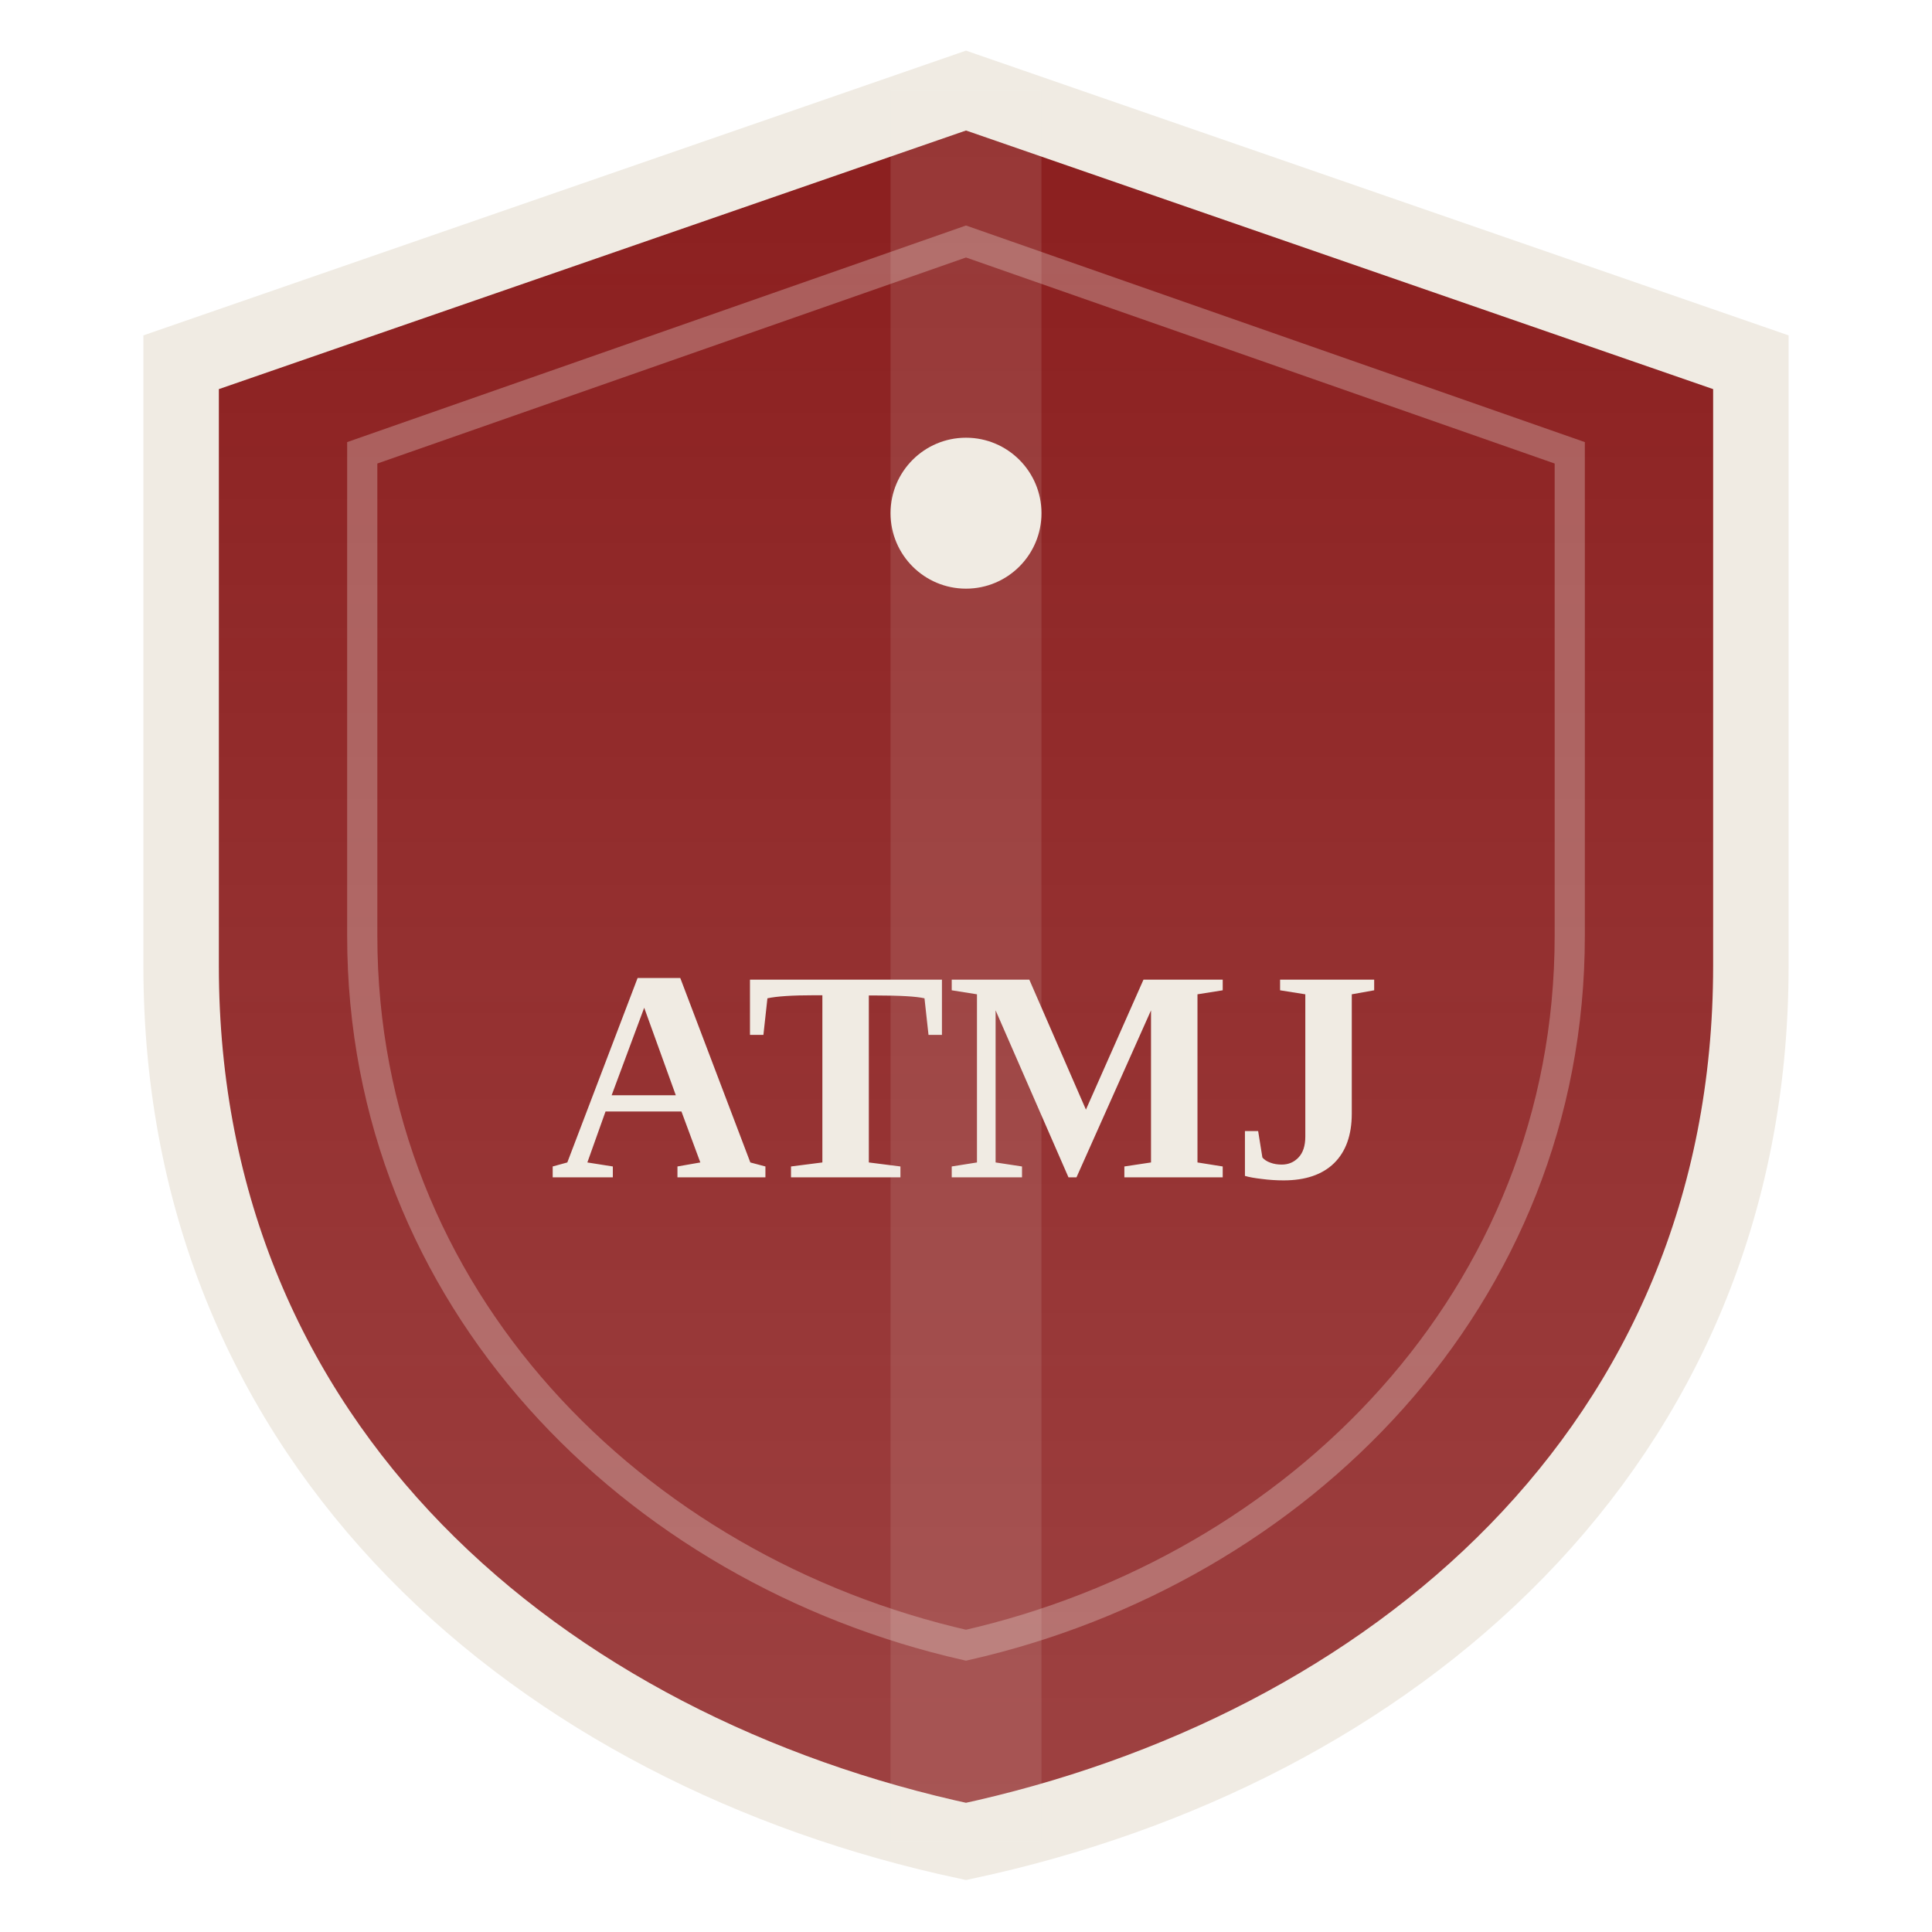
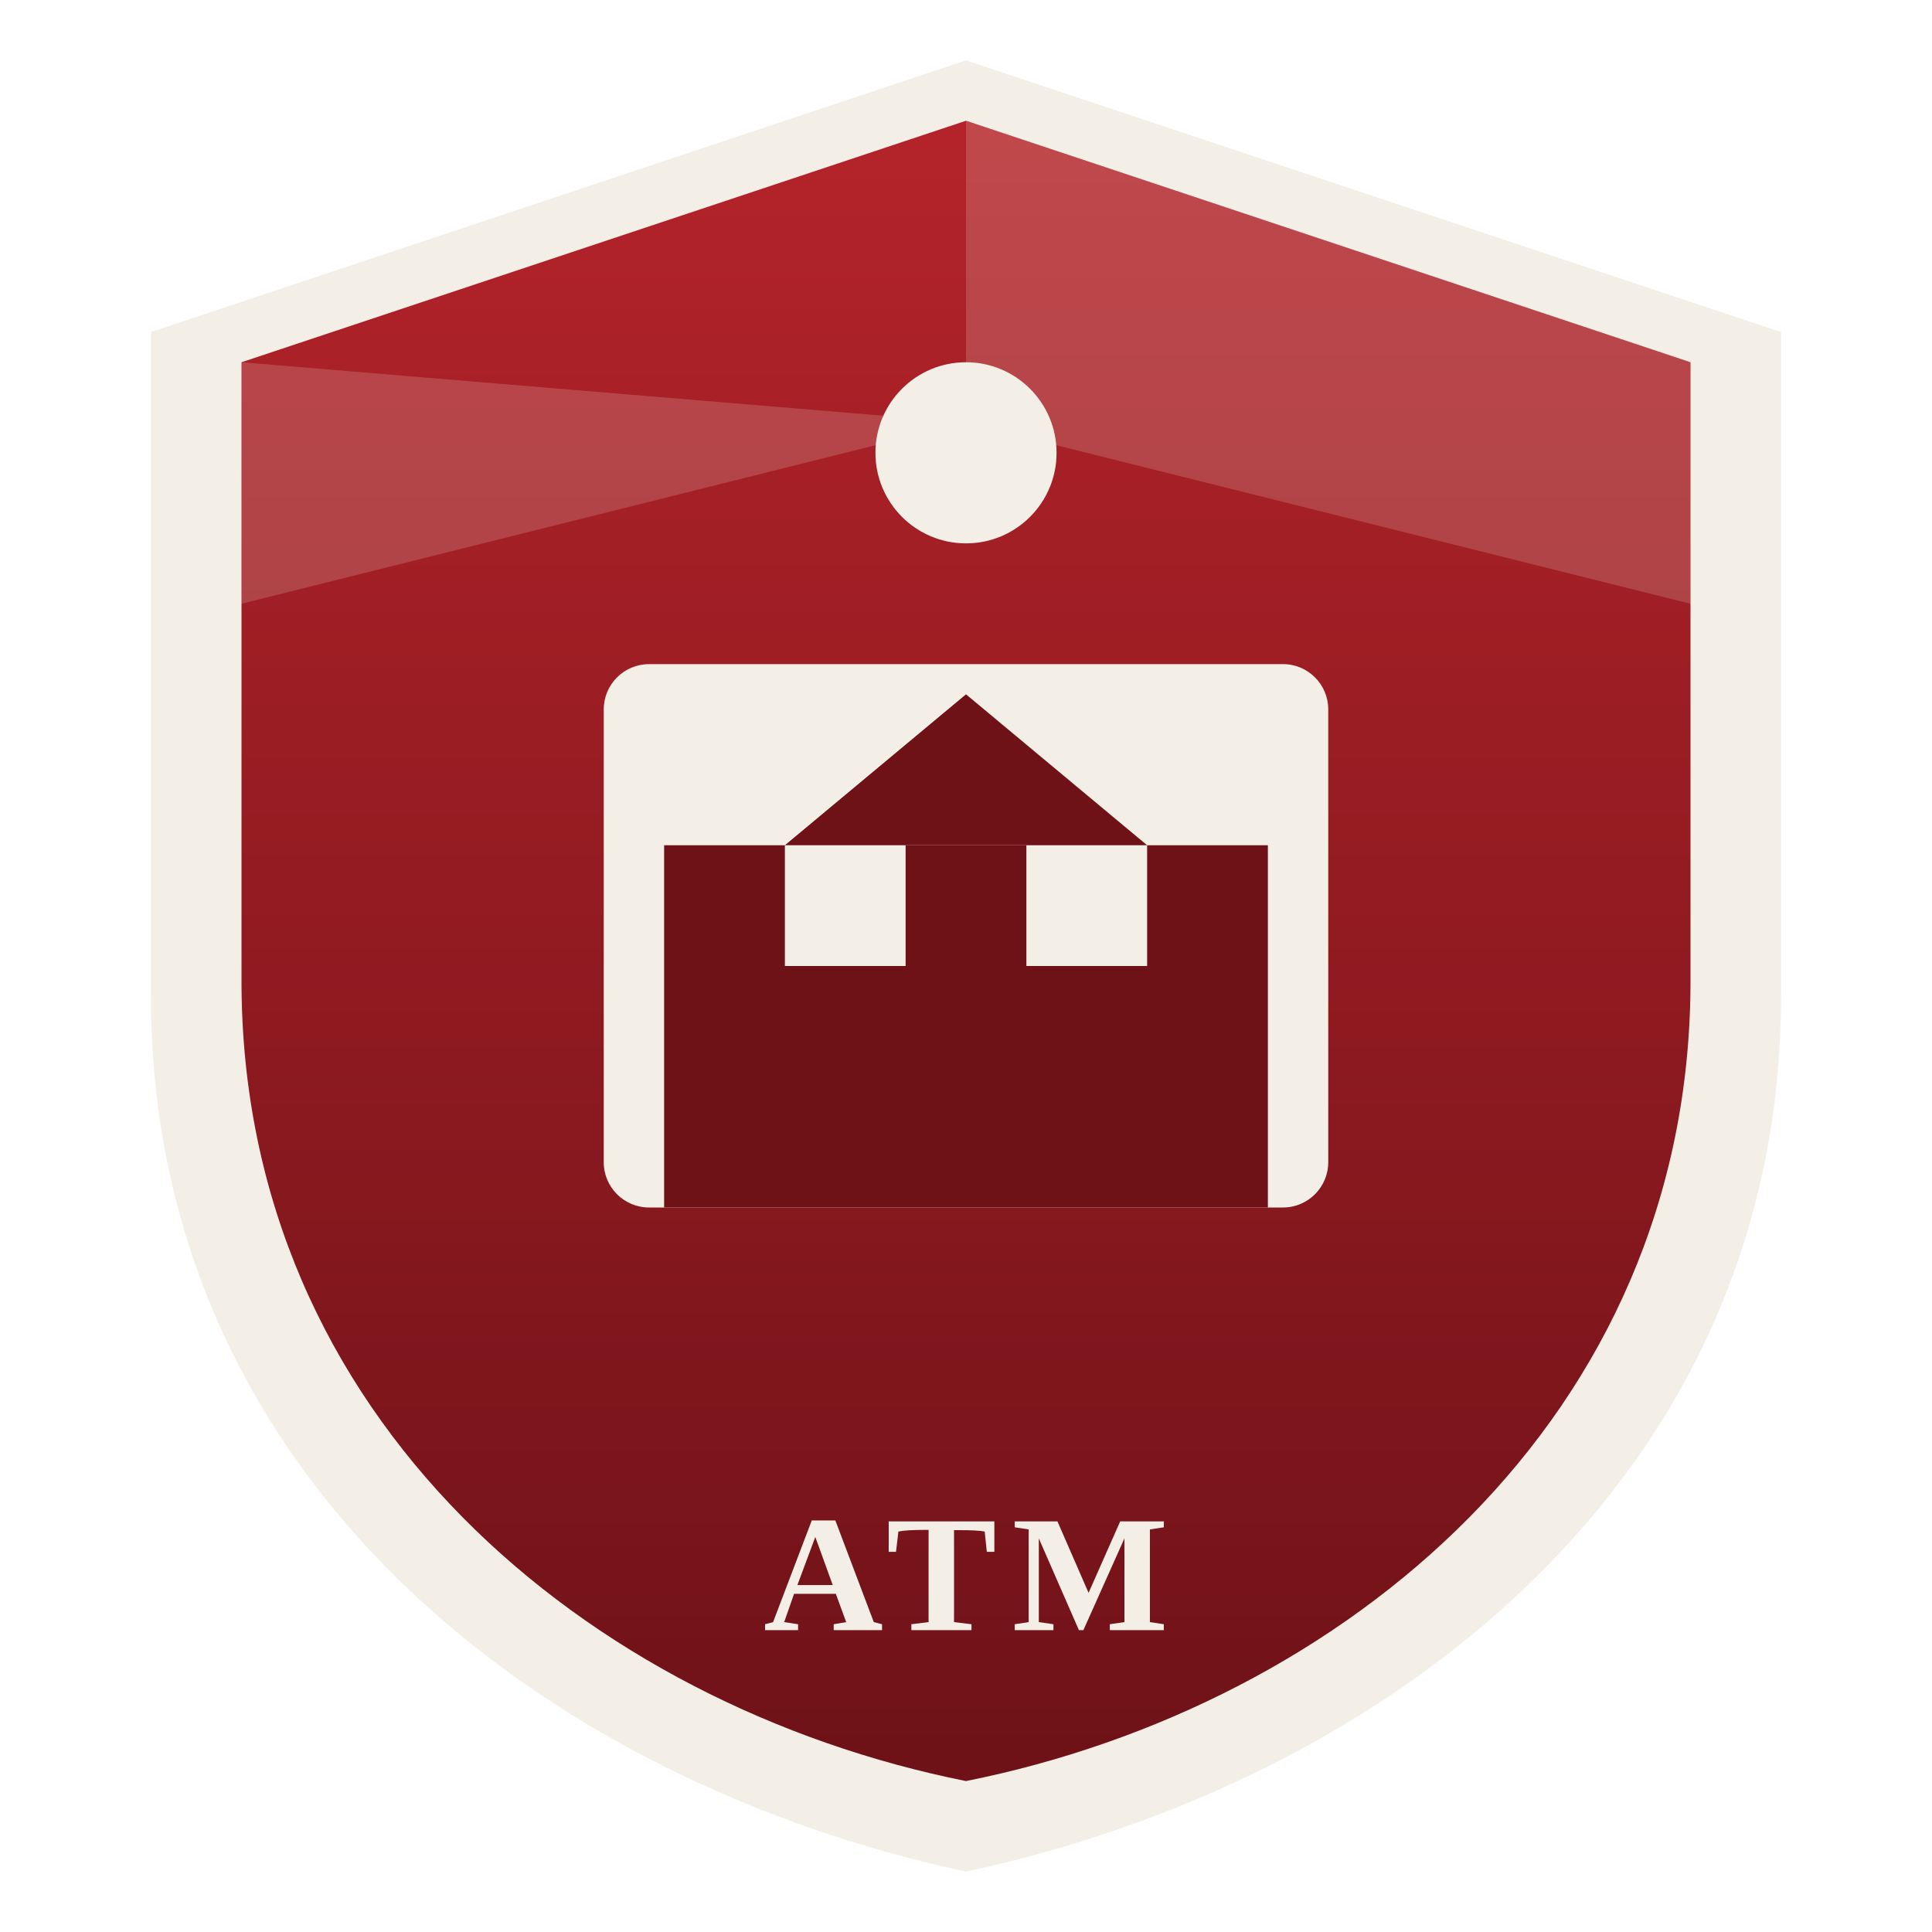
<svg xmlns="http://www.w3.org/2000/svg" viewBox="0 0 128 128">
  <defs>
-     <linearGradient id="g" x1="0" y1="0" x2="0" y2="1">
-       <stop offset="0" stop-color="#8b1e1e" />
-       <stop offset="1" stop-color="#8b1e1e" stop-opacity="0.84" />
+     <linearGradient id="atm-red" x1="0" y1="0" x2="0" y2="1">
+       <stop offset="0" stop-color="#b4232a" />
+       <stop offset="1" stop-color="#6e1218" />
    </linearGradient>
  </defs>
-   <path d="M64 6 L116 24 V64 C116 96 92 116 64 122 C36 116 12 96 12 64 V24 Z" fill="url(#g)" stroke="#f0ebe3" stroke-width="5" />
-   <path d="M64 16 L104 30 V62 C104 86 86 104 64 109 C42 104 24 86 24 62 V30 Z" fill="none" stroke="#f0ebe3" stroke-opacity="0.3" stroke-width="2" />
-   <path d="M64 6 L64 122" stroke="#f0ebe3" stroke-opacity="0.12" stroke-width="10" />
-   <circle cx="64" cy="34" r="5" fill="#f0ebe3" />
-   <text x="64" y="78" text-anchor="middle" fill="#f0ebe3" font-family="Georgia, 'Times New Roman', serif" font-size="20" font-weight="700">ATMJ</text>
+   <path d="M64 4 L118 22 V66 C118 98 92 118 64 124 C36 118 10 98 10 66 V22 Z" fill="#f4efe6" />
+   <path d="M64 8 L112 24 V65 C112 94 89 113 64 118 C39 113 16 94 16 65 V24 Z" fill="url(#atm-red)" />
+   <path d="M64 8 L112 24 V40 L64 28 L16 24 V40 L64 28 Z" fill="#f4efe6" opacity="0.18" />
+   <rect x="40" y="44" width="48" height="36" rx="3" fill="#f4efe6" />
+   <path d="M44 80 V56 H52 V64 H60 V56 H68 V64 H76 V56 H84 V80 Z" fill="#6e1218" />
+   <path d="M52 56 L64 46 L76 56 Z" fill="#6e1218" />
+   <circle cx="64" cy="30" r="6" fill="#f4efe6" />
+   <text x="64" y="108" text-anchor="middle" fill="#f4efe6" font-family="Georgia, 'Times New Roman', serif" font-size="11" font-weight="700" letter-spacing="1">ATM</text>
</svg>
